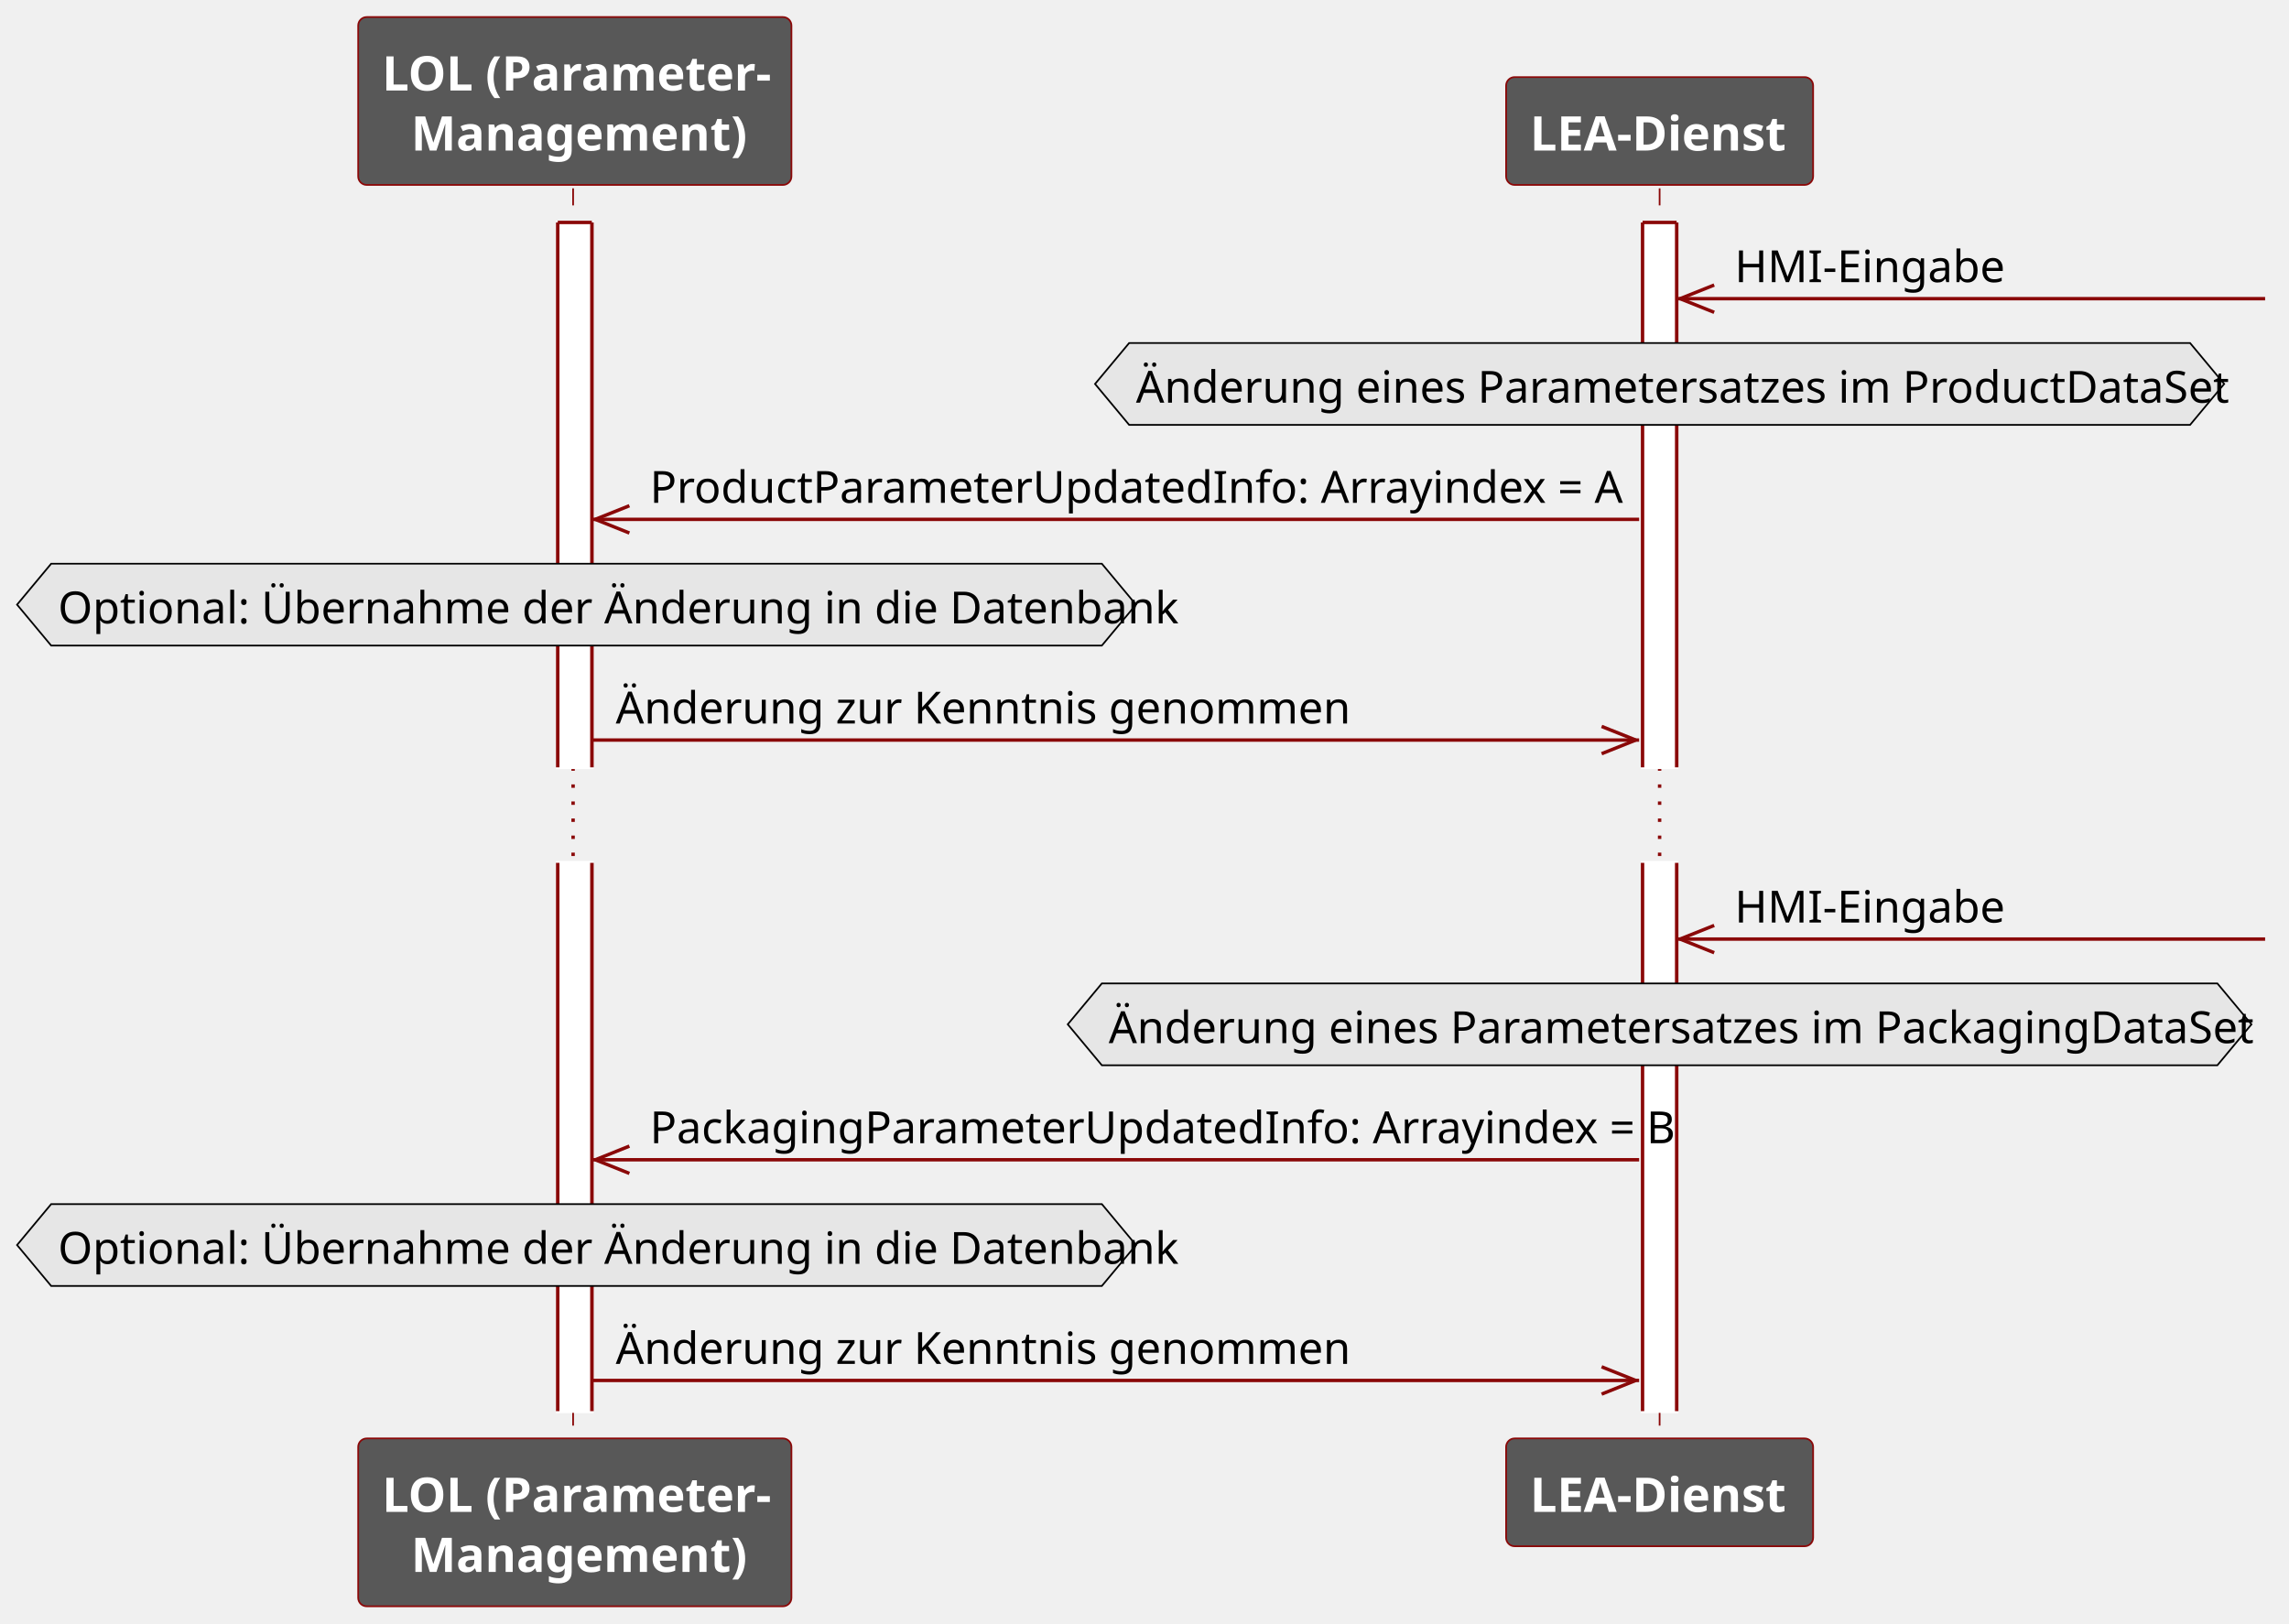
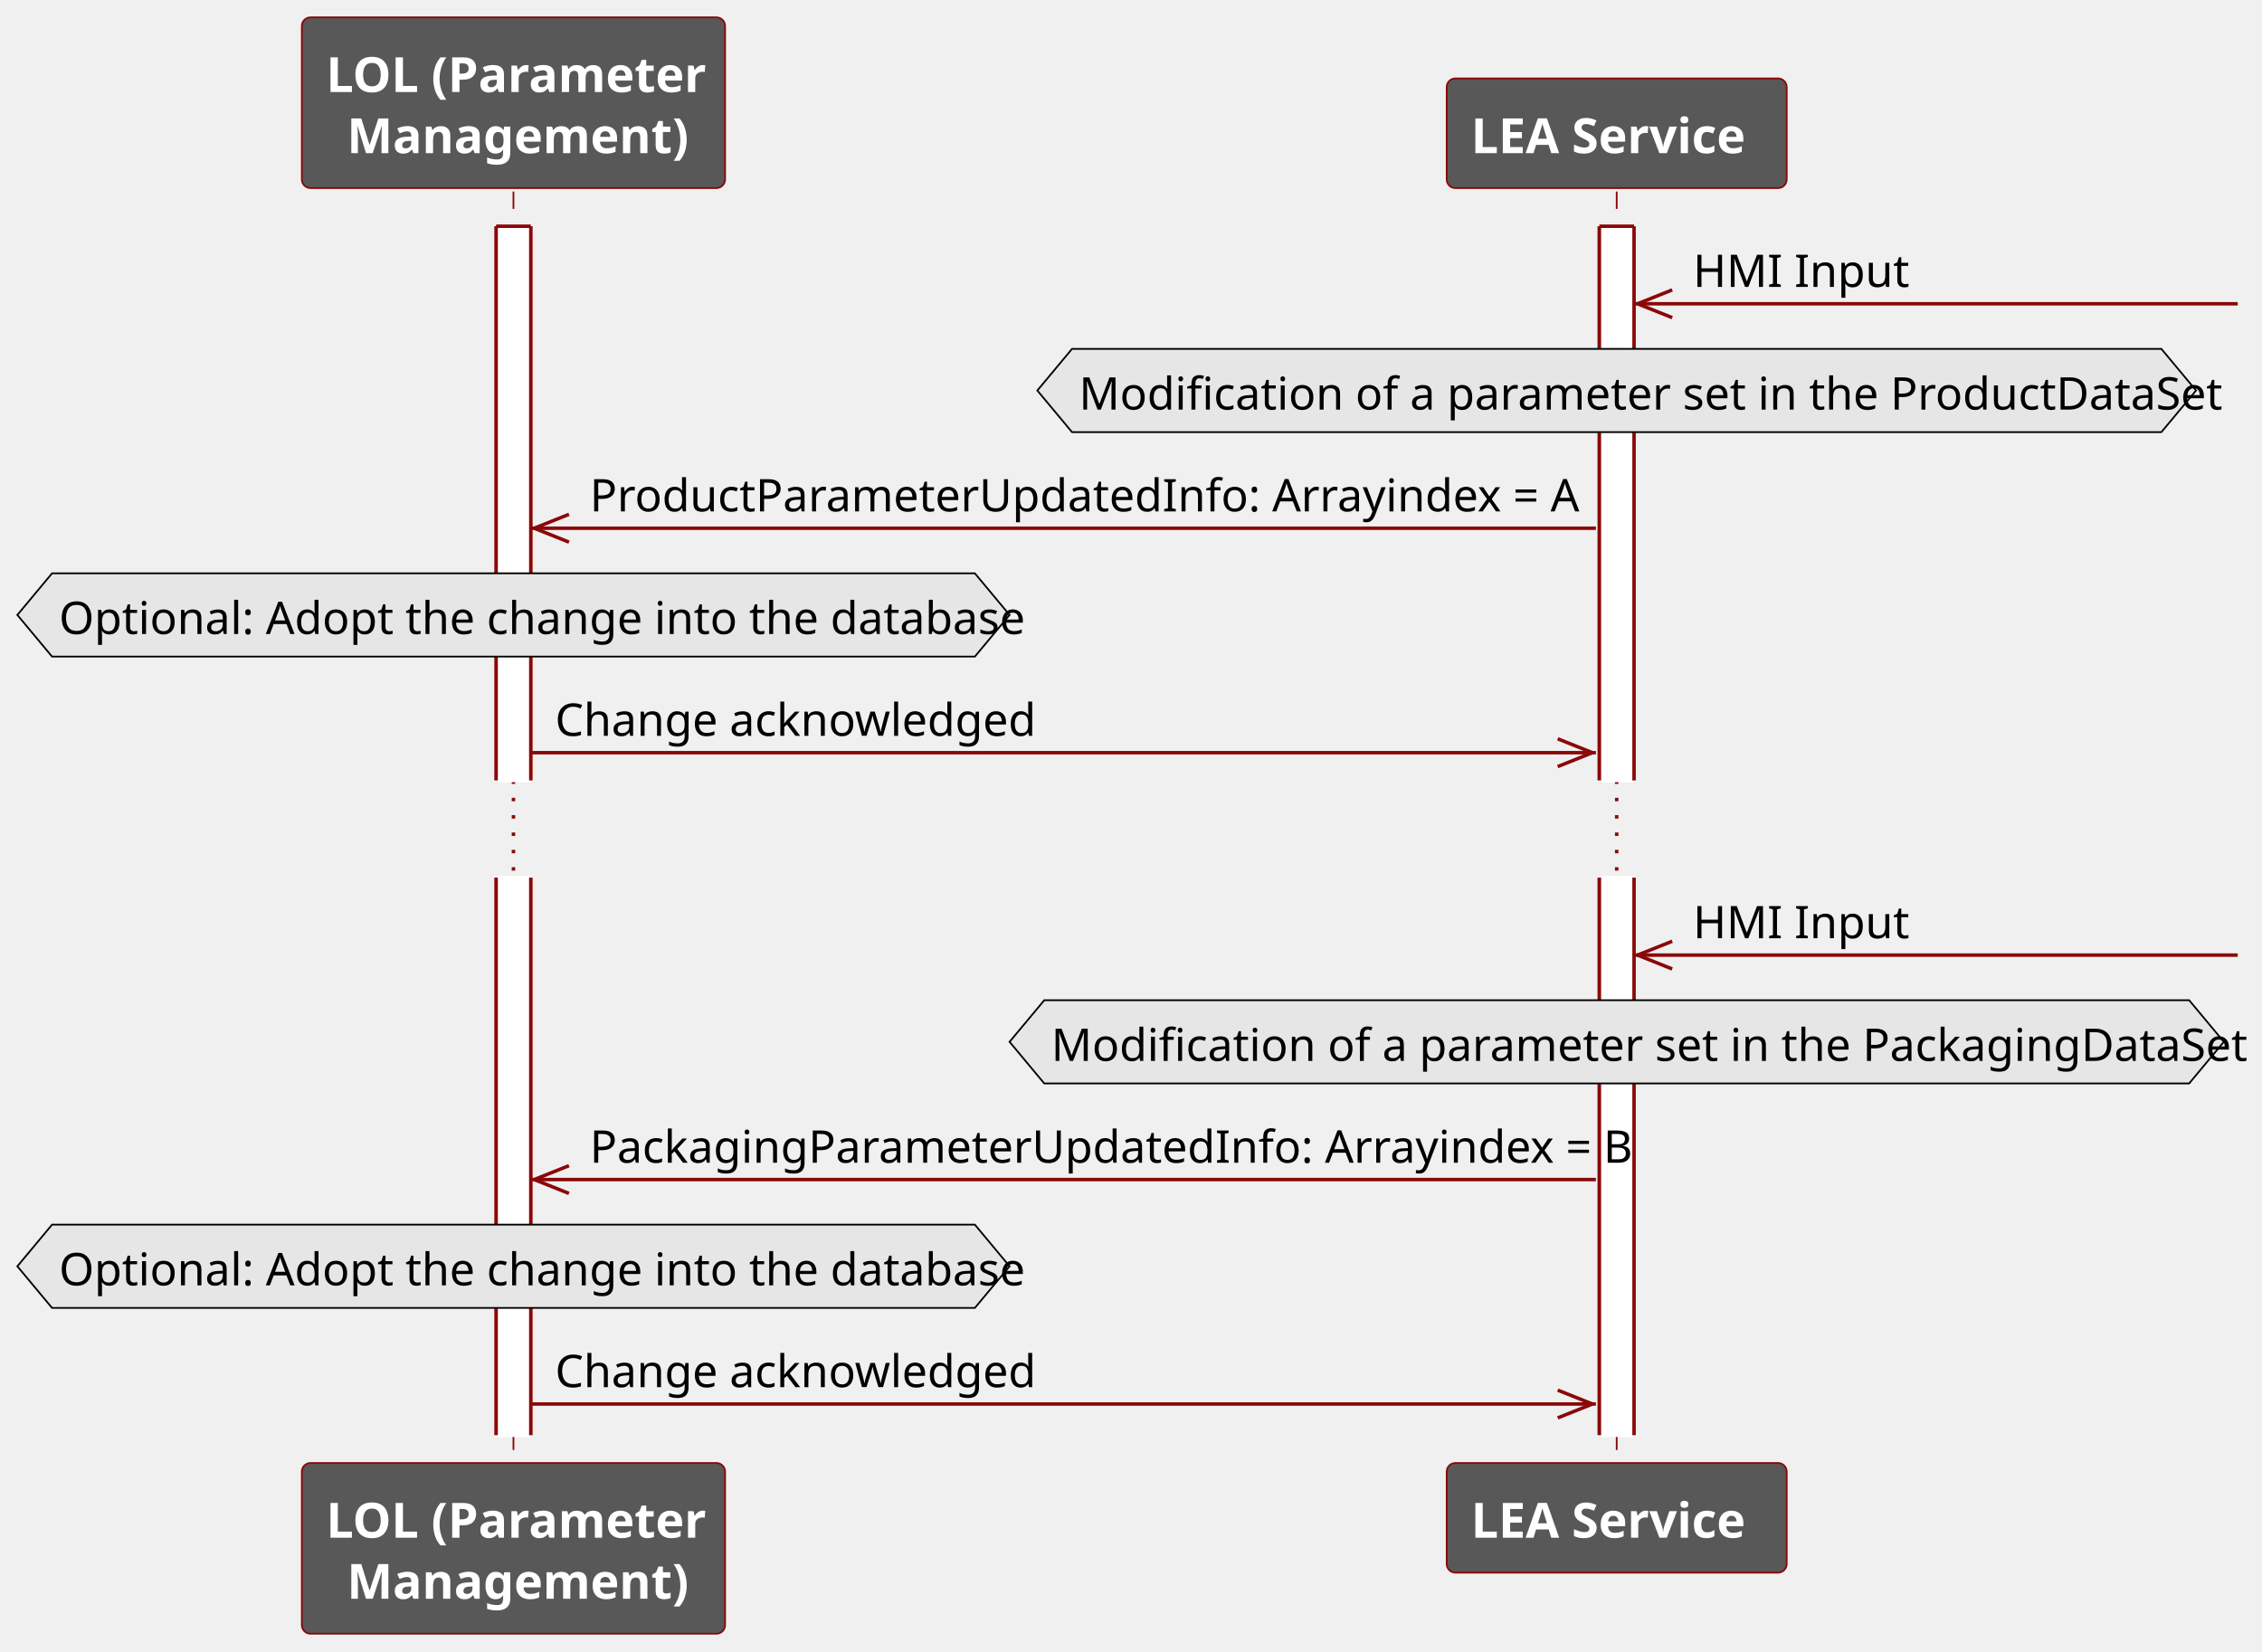
- <svg xmlns="http://www.w3.org/2000/svg" contentStyleType="text/css" height="476px" preserveAspectRatio="none" style="width:671px;height:476px;background:#FFFFFF;" version="1.1" viewBox="0 0 671 476" width="671px" zoomAndPan="magnify">
+ <svg xmlns="http://www.w3.org/2000/svg" contentStyleType="text/css" height="476px" preserveAspectRatio="none" style="width:652px;height:476px;background:#FFFFFF;" version="1.1" viewBox="0 0 652 476" width="652px" zoomAndPan="magnify">
  <defs />
  <g>
-     <rect fill="#FFFFFF" height="159.758" style="stroke:#FFFFFF;stroke-width:1.0;" width="10" x="163.5" y="65.219" />
-     <line style="stroke:#8A0808;stroke-width:1.0;" x1="163.5" x2="163.5" y1="65.219" y2="224.977" />
-     <line style="stroke:#8A0808;stroke-width:1.0;" x1="173.5" x2="173.5" y1="65.219" y2="224.977" />
-     <line style="stroke:#8A0808;stroke-width:1.0;" x1="163.5" x2="173.5" y1="65.219" y2="65.219" />
-     <rect fill="#FFFFFF" height="160.758" style="stroke:#FFFFFF;stroke-width:1.0;" width="10" x="163.5" y="252.977" />
-     <line style="stroke:#8A0808;stroke-width:1.0;" x1="163.5" x2="163.5" y1="252.977" y2="413.734" />
-     <line style="stroke:#8A0808;stroke-width:1.0;" x1="173.5" x2="173.5" y1="252.977" y2="413.734" />
-     <rect fill="#FFFFFF" height="159.758" style="stroke:#FFFFFF;stroke-width:1.0;" width="10" x="481.5" y="65.219" />
-     <line style="stroke:#8A0808;stroke-width:1.0;" x1="481.5" x2="481.5" y1="65.219" y2="224.977" />
-     <line style="stroke:#8A0808;stroke-width:1.0;" x1="491.5" x2="491.5" y1="65.219" y2="224.977" />
-     <line style="stroke:#8A0808;stroke-width:1.0;" x1="481.5" x2="491.5" y1="65.219" y2="65.219" />
-     <rect fill="#FFFFFF" height="160.758" style="stroke:#FFFFFF;stroke-width:1.0;" width="10" x="481.5" y="252.977" />
-     <line style="stroke:#8A0808;stroke-width:1.0;" x1="481.5" x2="481.5" y1="252.977" y2="413.734" />
-     <line style="stroke:#8A0808;stroke-width:1.0;" x1="491.5" x2="491.5" y1="252.977" y2="413.734" />
-     <line style="stroke:#8A0808;stroke-width:0.5;stroke-dasharray:5.0,5.0;" x1="168" x2="168" y1="55.219" y2="224.977" />
-     <line style="stroke:#8A0808;stroke-width:1.0;stroke-dasharray:1.0,4.0;" x1="168" x2="168" y1="224.977" y2="252.977" />
-     <line style="stroke:#8A0808;stroke-width:0.5;stroke-dasharray:5.0,5.0;" x1="168" x2="168" y1="252.977" y2="422.734" />
-     <line style="stroke:#8A0808;stroke-width:0.5;stroke-dasharray:5.0,5.0;" x1="486.5" x2="486.5" y1="55.219" y2="224.977" />
-     <line style="stroke:#8A0808;stroke-width:1.0;stroke-dasharray:1.0,4.0;" x1="486.5" x2="486.5" y1="224.977" y2="252.977" />
-     <line style="stroke:#8A0808;stroke-width:0.5;stroke-dasharray:5.0,5.0;" x1="486.5" x2="486.5" y1="252.977" y2="422.734" />
-     <rect fill="#585858" height="49.219" rx="2.5" ry="2.5" style="stroke:#8A0808;stroke-width:0.5;" width="127" x="105" y="5" />
-     <text fill="#FFFFFF" font-family="sans-serif" font-size="14" font-weight="bold" lengthAdjust="spacing" textLength="113" x="112" y="26.533">LOL (Parameter-</text>
-     <text fill="#FFFFFF" font-family="sans-serif" font-size="14" font-weight="bold" lengthAdjust="spacing" textLength="96" x="120.5" y="44.143">Management)</text>
-     <rect fill="#585858" height="49.219" rx="2.5" ry="2.5" style="stroke:#8A0808;stroke-width:0.5;" width="127" x="105" y="421.734" />
-     <text fill="#FFFFFF" font-family="sans-serif" font-size="14" font-weight="bold" lengthAdjust="spacing" textLength="113" x="112" y="443.268">LOL (Parameter-</text>
-     <text fill="#FFFFFF" font-family="sans-serif" font-size="14" font-weight="bold" lengthAdjust="spacing" textLength="96" x="120.5" y="460.877">Management)</text>
-     <rect fill="#585858" height="31.609" rx="2.5" ry="2.5" style="stroke:#8A0808;stroke-width:0.5;" width="90" x="441.5" y="22.609" />
-     <text fill="#FFFFFF" font-family="sans-serif" font-size="14" font-weight="bold" lengthAdjust="spacing" textLength="76" x="448.5" y="44.143">LEA-Dienst</text>
-     <rect fill="#585858" height="31.609" rx="2.5" ry="2.5" style="stroke:#8A0808;stroke-width:0.5;" width="90" x="441.5" y="421.734" />
-     <text fill="#FFFFFF" font-family="sans-serif" font-size="14" font-weight="bold" lengthAdjust="spacing" textLength="76" x="448.5" y="443.268">LEA-Dienst</text>
-     <rect fill="#FFFFFF" height="159.758" style="stroke:#FFFFFF;stroke-width:1.0;" width="10" x="163.5" y="65.219" />
-     <line style="stroke:#8A0808;stroke-width:1.0;" x1="163.5" x2="163.5" y1="65.219" y2="224.977" />
-     <line style="stroke:#8A0808;stroke-width:1.0;" x1="173.5" x2="173.5" y1="65.219" y2="224.977" />
-     <line style="stroke:#8A0808;stroke-width:1.0;" x1="163.5" x2="173.5" y1="65.219" y2="65.219" />
-     <rect fill="#FFFFFF" height="160.758" style="stroke:#FFFFFF;stroke-width:1.0;" width="10" x="163.5" y="252.977" />
-     <line style="stroke:#8A0808;stroke-width:1.0;" x1="163.5" x2="163.5" y1="252.977" y2="413.734" />
-     <line style="stroke:#8A0808;stroke-width:1.0;" x1="173.5" x2="173.5" y1="252.977" y2="413.734" />
-     <rect fill="#FFFFFF" height="159.758" style="stroke:#FFFFFF;stroke-width:1.0;" width="10" x="481.5" y="65.219" />
-     <line style="stroke:#8A0808;stroke-width:1.0;" x1="481.5" x2="481.5" y1="65.219" y2="224.977" />
-     <line style="stroke:#8A0808;stroke-width:1.0;" x1="491.5" x2="491.5" y1="65.219" y2="224.977" />
-     <line style="stroke:#8A0808;stroke-width:1.0;" x1="481.5" x2="491.5" y1="65.219" y2="65.219" />
-     <rect fill="#FFFFFF" height="160.758" style="stroke:#FFFFFF;stroke-width:1.0;" width="10" x="481.5" y="252.977" />
-     <line style="stroke:#8A0808;stroke-width:1.0;" x1="481.5" x2="481.5" y1="252.977" y2="413.734" />
-     <line style="stroke:#8A0808;stroke-width:1.0;" x1="491.5" x2="491.5" y1="252.977" y2="413.734" />
-     <line style="stroke:#8A0808;stroke-width:1.0;" x1="492.5" x2="502.5" y1="87.57" y2="83.57" />
-     <line style="stroke:#8A0808;stroke-width:1.0;" x1="492.5" x2="502.5" y1="87.57" y2="91.57" />
-     <line style="stroke:#8A0808;stroke-width:1.0;" x1="491.5" x2="664" y1="87.57" y2="87.57" />
-     <text fill="#000000" font-family="sans-serif" font-size="13" lengthAdjust="spacing" textLength="74" x="508.5" y="82.714">HMI-Eingabe</text>
-     <polygon fill="#E6E6E6" points="331,100.57,642,100.57,652,112.57,642,124.57,331,124.57,321,112.57,331,100.57" style="stroke:#000000;stroke-width:0.5;" />
-     <text fill="#000000" font-family="sans-serif" font-size="13" lengthAdjust="spacing" textLength="307" x="333" y="118.065">Änderung eines Parametersatzes im ProductDataSet</text>
-     <line style="stroke:#8A0808;stroke-width:1.0;" x1="174.5" x2="184.5" y1="152.273" y2="148.273" />
-     <line style="stroke:#8A0808;stroke-width:1.0;" x1="174.5" x2="184.5" y1="152.273" y2="156.273" />
-     <line style="stroke:#8A0808;stroke-width:1.0;" x1="173.5" x2="480.5" y1="152.273" y2="152.273" />
-     <text fill="#000000" font-family="sans-serif" font-size="13" lengthAdjust="spacing" textLength="268" x="190.5" y="147.417">ProductParameterUpdatedInfo: Arrayindex = A</text>
-     <polygon fill="#E6E6E6" points="15,165.273,323,165.273,333,177.273,323,189.273,15,189.273,5,177.273,15,165.273" style="stroke:#000000;stroke-width:0.5;" />
-     <text fill="#000000" font-family="sans-serif" font-size="13" lengthAdjust="spacing" textLength="304" x="17" y="182.769">Optional: Übernahme der Änderung in die Datenbank</text>
-     <line style="stroke:#8A0808;stroke-width:1.0;" x1="479.5" x2="469.5" y1="216.977" y2="212.977" />
-     <line style="stroke:#8A0808;stroke-width:1.0;" x1="479.5" x2="469.5" y1="216.977" y2="220.977" />
-     <line style="stroke:#8A0808;stroke-width:1.0;" x1="173.5" x2="480.5" y1="216.977" y2="216.977" />
-     <text fill="#000000" font-family="sans-serif" font-size="13" lengthAdjust="spacing" textLength="200" x="180.5" y="212.12">Änderung zur Kenntnis genommen</text>
-     <line style="stroke:#8A0808;stroke-width:1.0;" x1="492.5" x2="502.5" y1="275.328" y2="271.328" />
-     <line style="stroke:#8A0808;stroke-width:1.0;" x1="492.5" x2="502.5" y1="275.328" y2="279.328" />
-     <line style="stroke:#8A0808;stroke-width:1.0;" x1="491.5" x2="664" y1="275.328" y2="275.328" />
-     <text fill="#000000" font-family="sans-serif" font-size="13" lengthAdjust="spacing" textLength="74" x="508.5" y="270.472">HMI-Eingabe</text>
-     <polygon fill="#E6E6E6" points="323,288.328,650,288.328,660,300.328,650,312.328,323,312.328,313,300.328,323,288.328" style="stroke:#000000;stroke-width:0.5;" />
-     <text fill="#000000" font-family="sans-serif" font-size="13" lengthAdjust="spacing" textLength="323" x="325" y="305.823">Änderung eines Parametersatzes im PackagingDataSet</text>
-     <line style="stroke:#8A0808;stroke-width:1.0;" x1="174.5" x2="184.5" y1="340.031" y2="336.031" />
-     <line style="stroke:#8A0808;stroke-width:1.0;" x1="174.5" x2="184.5" y1="340.031" y2="344.031" />
-     <line style="stroke:#8A0808;stroke-width:1.0;" x1="173.5" x2="480.5" y1="340.031" y2="340.031" />
-     <text fill="#000000" font-family="sans-serif" font-size="13" lengthAdjust="spacing" textLength="284" x="190.5" y="335.175">PackagingParameterUpdatedInfo: Arrayindex = B</text>
-     <polygon fill="#E6E6E6" points="15,353.031,323,353.031,333,365.031,323,377.031,15,377.031,5,365.031,15,353.031" style="stroke:#000000;stroke-width:0.5;" />
-     <text fill="#000000" font-family="sans-serif" font-size="13" lengthAdjust="spacing" textLength="304" x="17" y="370.526">Optional: Übernahme der Änderung in die Datenbank</text>
-     <line style="stroke:#8A0808;stroke-width:1.0;" x1="479.5" x2="469.5" y1="404.734" y2="400.734" />
-     <line style="stroke:#8A0808;stroke-width:1.0;" x1="479.5" x2="469.5" y1="404.734" y2="408.734" />
-     <line style="stroke:#8A0808;stroke-width:1.0;" x1="173.5" x2="480.5" y1="404.734" y2="404.734" />
-     <text fill="#000000" font-family="sans-serif" font-size="13" lengthAdjust="spacing" textLength="200" x="180.5" y="399.878">Änderung zur Kenntnis genommen</text>
+     <rect fill="#FFFFFF" height="159.758" style="stroke:#FFFFFF;stroke-width:1.0;" width="10" x="143" y="65.219" />
+     <line style="stroke:#8A0808;stroke-width:1.0;" x1="143" x2="143" y1="65.219" y2="224.977" />
+     <line style="stroke:#8A0808;stroke-width:1.0;" x1="153" x2="153" y1="65.219" y2="224.977" />
+     <line style="stroke:#8A0808;stroke-width:1.0;" x1="143" x2="153" y1="65.219" y2="65.219" />
+     <rect fill="#FFFFFF" height="160.758" style="stroke:#FFFFFF;stroke-width:1.0;" width="10" x="143" y="252.977" />
+     <line style="stroke:#8A0808;stroke-width:1.0;" x1="143" x2="143" y1="252.977" y2="413.734" />
+     <line style="stroke:#8A0808;stroke-width:1.0;" x1="153" x2="153" y1="252.977" y2="413.734" />
+     <rect fill="#FFFFFF" height="159.758" style="stroke:#FFFFFF;stroke-width:1.0;" width="10" x="461" y="65.219" />
+     <line style="stroke:#8A0808;stroke-width:1.0;" x1="461" x2="461" y1="65.219" y2="224.977" />
+     <line style="stroke:#8A0808;stroke-width:1.0;" x1="471" x2="471" y1="65.219" y2="224.977" />
+     <line style="stroke:#8A0808;stroke-width:1.0;" x1="461" x2="471" y1="65.219" y2="65.219" />
+     <rect fill="#FFFFFF" height="160.758" style="stroke:#FFFFFF;stroke-width:1.0;" width="10" x="461" y="252.977" />
+     <line style="stroke:#8A0808;stroke-width:1.0;" x1="461" x2="461" y1="252.977" y2="413.734" />
+     <line style="stroke:#8A0808;stroke-width:1.0;" x1="471" x2="471" y1="252.977" y2="413.734" />
+     <line style="stroke:#8A0808;stroke-width:0.5;stroke-dasharray:5.0,5.0;" x1="148" x2="148" y1="55.219" y2="224.977" />
+     <line style="stroke:#8A0808;stroke-width:1.0;stroke-dasharray:1.0,4.0;" x1="148" x2="148" y1="224.977" y2="252.977" />
+     <line style="stroke:#8A0808;stroke-width:0.5;stroke-dasharray:5.0,5.0;" x1="148" x2="148" y1="252.977" y2="422.734" />
+     <line style="stroke:#8A0808;stroke-width:0.5;stroke-dasharray:5.0,5.0;" x1="466" x2="466" y1="55.219" y2="224.977" />
+     <line style="stroke:#8A0808;stroke-width:1.0;stroke-dasharray:1.0,4.0;" x1="466" x2="466" y1="224.977" y2="252.977" />
+     <line style="stroke:#8A0808;stroke-width:0.5;stroke-dasharray:5.0,5.0;" x1="466" x2="466" y1="252.977" y2="422.734" />
+     <rect fill="#585858" height="49.219" rx="2.5" ry="2.5" style="stroke:#8A0808;stroke-width:0.5;" width="122" x="87" y="5" />
+     <text fill="#FFFFFF" font-family="sans-serif" font-size="14" font-weight="bold" lengthAdjust="spacing" textLength="108" x="94" y="26.533">LOL (Parameter</text>
+     <text fill="#FFFFFF" font-family="sans-serif" font-size="14" font-weight="bold" lengthAdjust="spacing" textLength="96" x="100" y="44.143">Management)</text>
+     <rect fill="#585858" height="49.219" rx="2.5" ry="2.5" style="stroke:#8A0808;stroke-width:0.5;" width="122" x="87" y="421.734" />
+     <text fill="#FFFFFF" font-family="sans-serif" font-size="14" font-weight="bold" lengthAdjust="spacing" textLength="108" x="94" y="443.268">LOL (Parameter</text>
+     <text fill="#FFFFFF" font-family="sans-serif" font-size="14" font-weight="bold" lengthAdjust="spacing" textLength="96" x="100" y="460.877">Management)</text>
+     <rect fill="#585858" height="31.609" rx="2.5" ry="2.5" style="stroke:#8A0808;stroke-width:0.5;" width="98" x="417" y="22.609" />
+     <text fill="#FFFFFF" font-family="sans-serif" font-size="14" font-weight="bold" lengthAdjust="spacing" textLength="84" x="424" y="44.143">LEA Service</text>
+     <rect fill="#585858" height="31.609" rx="2.5" ry="2.5" style="stroke:#8A0808;stroke-width:0.5;" width="98" x="417" y="421.734" />
+     <text fill="#FFFFFF" font-family="sans-serif" font-size="14" font-weight="bold" lengthAdjust="spacing" textLength="84" x="424" y="443.268">LEA Service</text>
+     <rect fill="#FFFFFF" height="159.758" style="stroke:#FFFFFF;stroke-width:1.0;" width="10" x="143" y="65.219" />
+     <line style="stroke:#8A0808;stroke-width:1.0;" x1="143" x2="143" y1="65.219" y2="224.977" />
+     <line style="stroke:#8A0808;stroke-width:1.0;" x1="153" x2="153" y1="65.219" y2="224.977" />
+     <line style="stroke:#8A0808;stroke-width:1.0;" x1="143" x2="153" y1="65.219" y2="65.219" />
+     <rect fill="#FFFFFF" height="160.758" style="stroke:#FFFFFF;stroke-width:1.0;" width="10" x="143" y="252.977" />
+     <line style="stroke:#8A0808;stroke-width:1.0;" x1="143" x2="143" y1="252.977" y2="413.734" />
+     <line style="stroke:#8A0808;stroke-width:1.0;" x1="153" x2="153" y1="252.977" y2="413.734" />
+     <rect fill="#FFFFFF" height="159.758" style="stroke:#FFFFFF;stroke-width:1.0;" width="10" x="461" y="65.219" />
+     <line style="stroke:#8A0808;stroke-width:1.0;" x1="461" x2="461" y1="65.219" y2="224.977" />
+     <line style="stroke:#8A0808;stroke-width:1.0;" x1="471" x2="471" y1="65.219" y2="224.977" />
+     <line style="stroke:#8A0808;stroke-width:1.0;" x1="461" x2="471" y1="65.219" y2="65.219" />
+     <rect fill="#FFFFFF" height="160.758" style="stroke:#FFFFFF;stroke-width:1.0;" width="10" x="461" y="252.977" />
+     <line style="stroke:#8A0808;stroke-width:1.0;" x1="461" x2="461" y1="252.977" y2="413.734" />
+     <line style="stroke:#8A0808;stroke-width:1.0;" x1="471" x2="471" y1="252.977" y2="413.734" />
+     <line style="stroke:#8A0808;stroke-width:1.0;" x1="472" x2="482" y1="87.57" y2="83.57" />
+     <line style="stroke:#8A0808;stroke-width:1.0;" x1="472" x2="482" y1="87.57" y2="91.57" />
+     <line style="stroke:#8A0808;stroke-width:1.0;" x1="471" x2="645" y1="87.57" y2="87.57" />
+     <text fill="#000000" font-family="sans-serif" font-size="13" lengthAdjust="spacing" textLength="55" x="488" y="82.714">HMI Input</text>
+     <polygon fill="#E6E6E6" points="309,100.57,623,100.57,633,112.57,623,124.57,309,124.57,299,112.57,309,100.57" style="stroke:#000000;stroke-width:0.5;" />
+     <text fill="#000000" font-family="sans-serif" font-size="13" lengthAdjust="spacing" textLength="310" x="311" y="118.065">Modification of a parameter set in the ProductDataSet</text>
+     <line style="stroke:#8A0808;stroke-width:1.0;" x1="154" x2="164" y1="152.273" y2="148.273" />
+     <line style="stroke:#8A0808;stroke-width:1.0;" x1="154" x2="164" y1="152.273" y2="156.273" />
+     <line style="stroke:#8A0808;stroke-width:1.0;" x1="153" x2="460" y1="152.273" y2="152.273" />
+     <text fill="#000000" font-family="sans-serif" font-size="13" lengthAdjust="spacing" textLength="268" x="170" y="147.417">ProductParameterUpdatedInfo: Arrayindex = A</text>
+     <polygon fill="#E6E6E6" points="15,165.273,281,165.273,291,177.273,281,189.273,15,189.273,5,177.273,15,165.273" style="stroke:#000000;stroke-width:0.5;" />
+     <text fill="#000000" font-family="sans-serif" font-size="13" lengthAdjust="spacing" textLength="262" x="17" y="182.769">Optional: Adopt the change into the database</text>
+     <line style="stroke:#8A0808;stroke-width:1.0;" x1="459" x2="449" y1="216.977" y2="212.977" />
+     <line style="stroke:#8A0808;stroke-width:1.0;" x1="459" x2="449" y1="216.977" y2="220.977" />
+     <line style="stroke:#8A0808;stroke-width:1.0;" x1="153" x2="460" y1="216.977" y2="216.977" />
+     <text fill="#000000" font-family="sans-serif" font-size="13" lengthAdjust="spacing" textLength="130" x="160" y="212.12">Change acknowledged</text>
+     <line style="stroke:#8A0808;stroke-width:1.0;" x1="472" x2="482" y1="275.328" y2="271.328" />
+     <line style="stroke:#8A0808;stroke-width:1.0;" x1="472" x2="482" y1="275.328" y2="279.328" />
+     <line style="stroke:#8A0808;stroke-width:1.0;" x1="471" x2="645" y1="275.328" y2="275.328" />
+     <text fill="#000000" font-family="sans-serif" font-size="13" lengthAdjust="spacing" textLength="55" x="488" y="270.472">HMI Input</text>
+     <polygon fill="#E6E6E6" points="301,288.328,631,288.328,641,300.328,631,312.328,301,312.328,291,300.328,301,288.328" style="stroke:#000000;stroke-width:0.5;" />
+     <text fill="#000000" font-family="sans-serif" font-size="13" lengthAdjust="spacing" textLength="326" x="303" y="305.823">Modification of a parameter set in the PackagingDataSet</text>
+     <line style="stroke:#8A0808;stroke-width:1.0;" x1="154" x2="164" y1="340.031" y2="336.031" />
+     <line style="stroke:#8A0808;stroke-width:1.0;" x1="154" x2="164" y1="340.031" y2="344.031" />
+     <line style="stroke:#8A0808;stroke-width:1.0;" x1="153" x2="460" y1="340.031" y2="340.031" />
+     <text fill="#000000" font-family="sans-serif" font-size="13" lengthAdjust="spacing" textLength="284" x="170" y="335.175">PackagingParameterUpdatedInfo: Arrayindex = B</text>
+     <polygon fill="#E6E6E6" points="15,353.031,281,353.031,291,365.031,281,377.031,15,377.031,5,365.031,15,353.031" style="stroke:#000000;stroke-width:0.5;" />
+     <text fill="#000000" font-family="sans-serif" font-size="13" lengthAdjust="spacing" textLength="262" x="17" y="370.526">Optional: Adopt the change into the database</text>
+     <line style="stroke:#8A0808;stroke-width:1.0;" x1="459" x2="449" y1="404.734" y2="400.734" />
+     <line style="stroke:#8A0808;stroke-width:1.0;" x1="459" x2="449" y1="404.734" y2="408.734" />
+     <line style="stroke:#8A0808;stroke-width:1.0;" x1="153" x2="460" y1="404.734" y2="404.734" />
+     <text fill="#000000" font-family="sans-serif" font-size="13" lengthAdjust="spacing" textLength="130" x="160" y="399.878">Change acknowledged</text>
  </g>
</svg>
